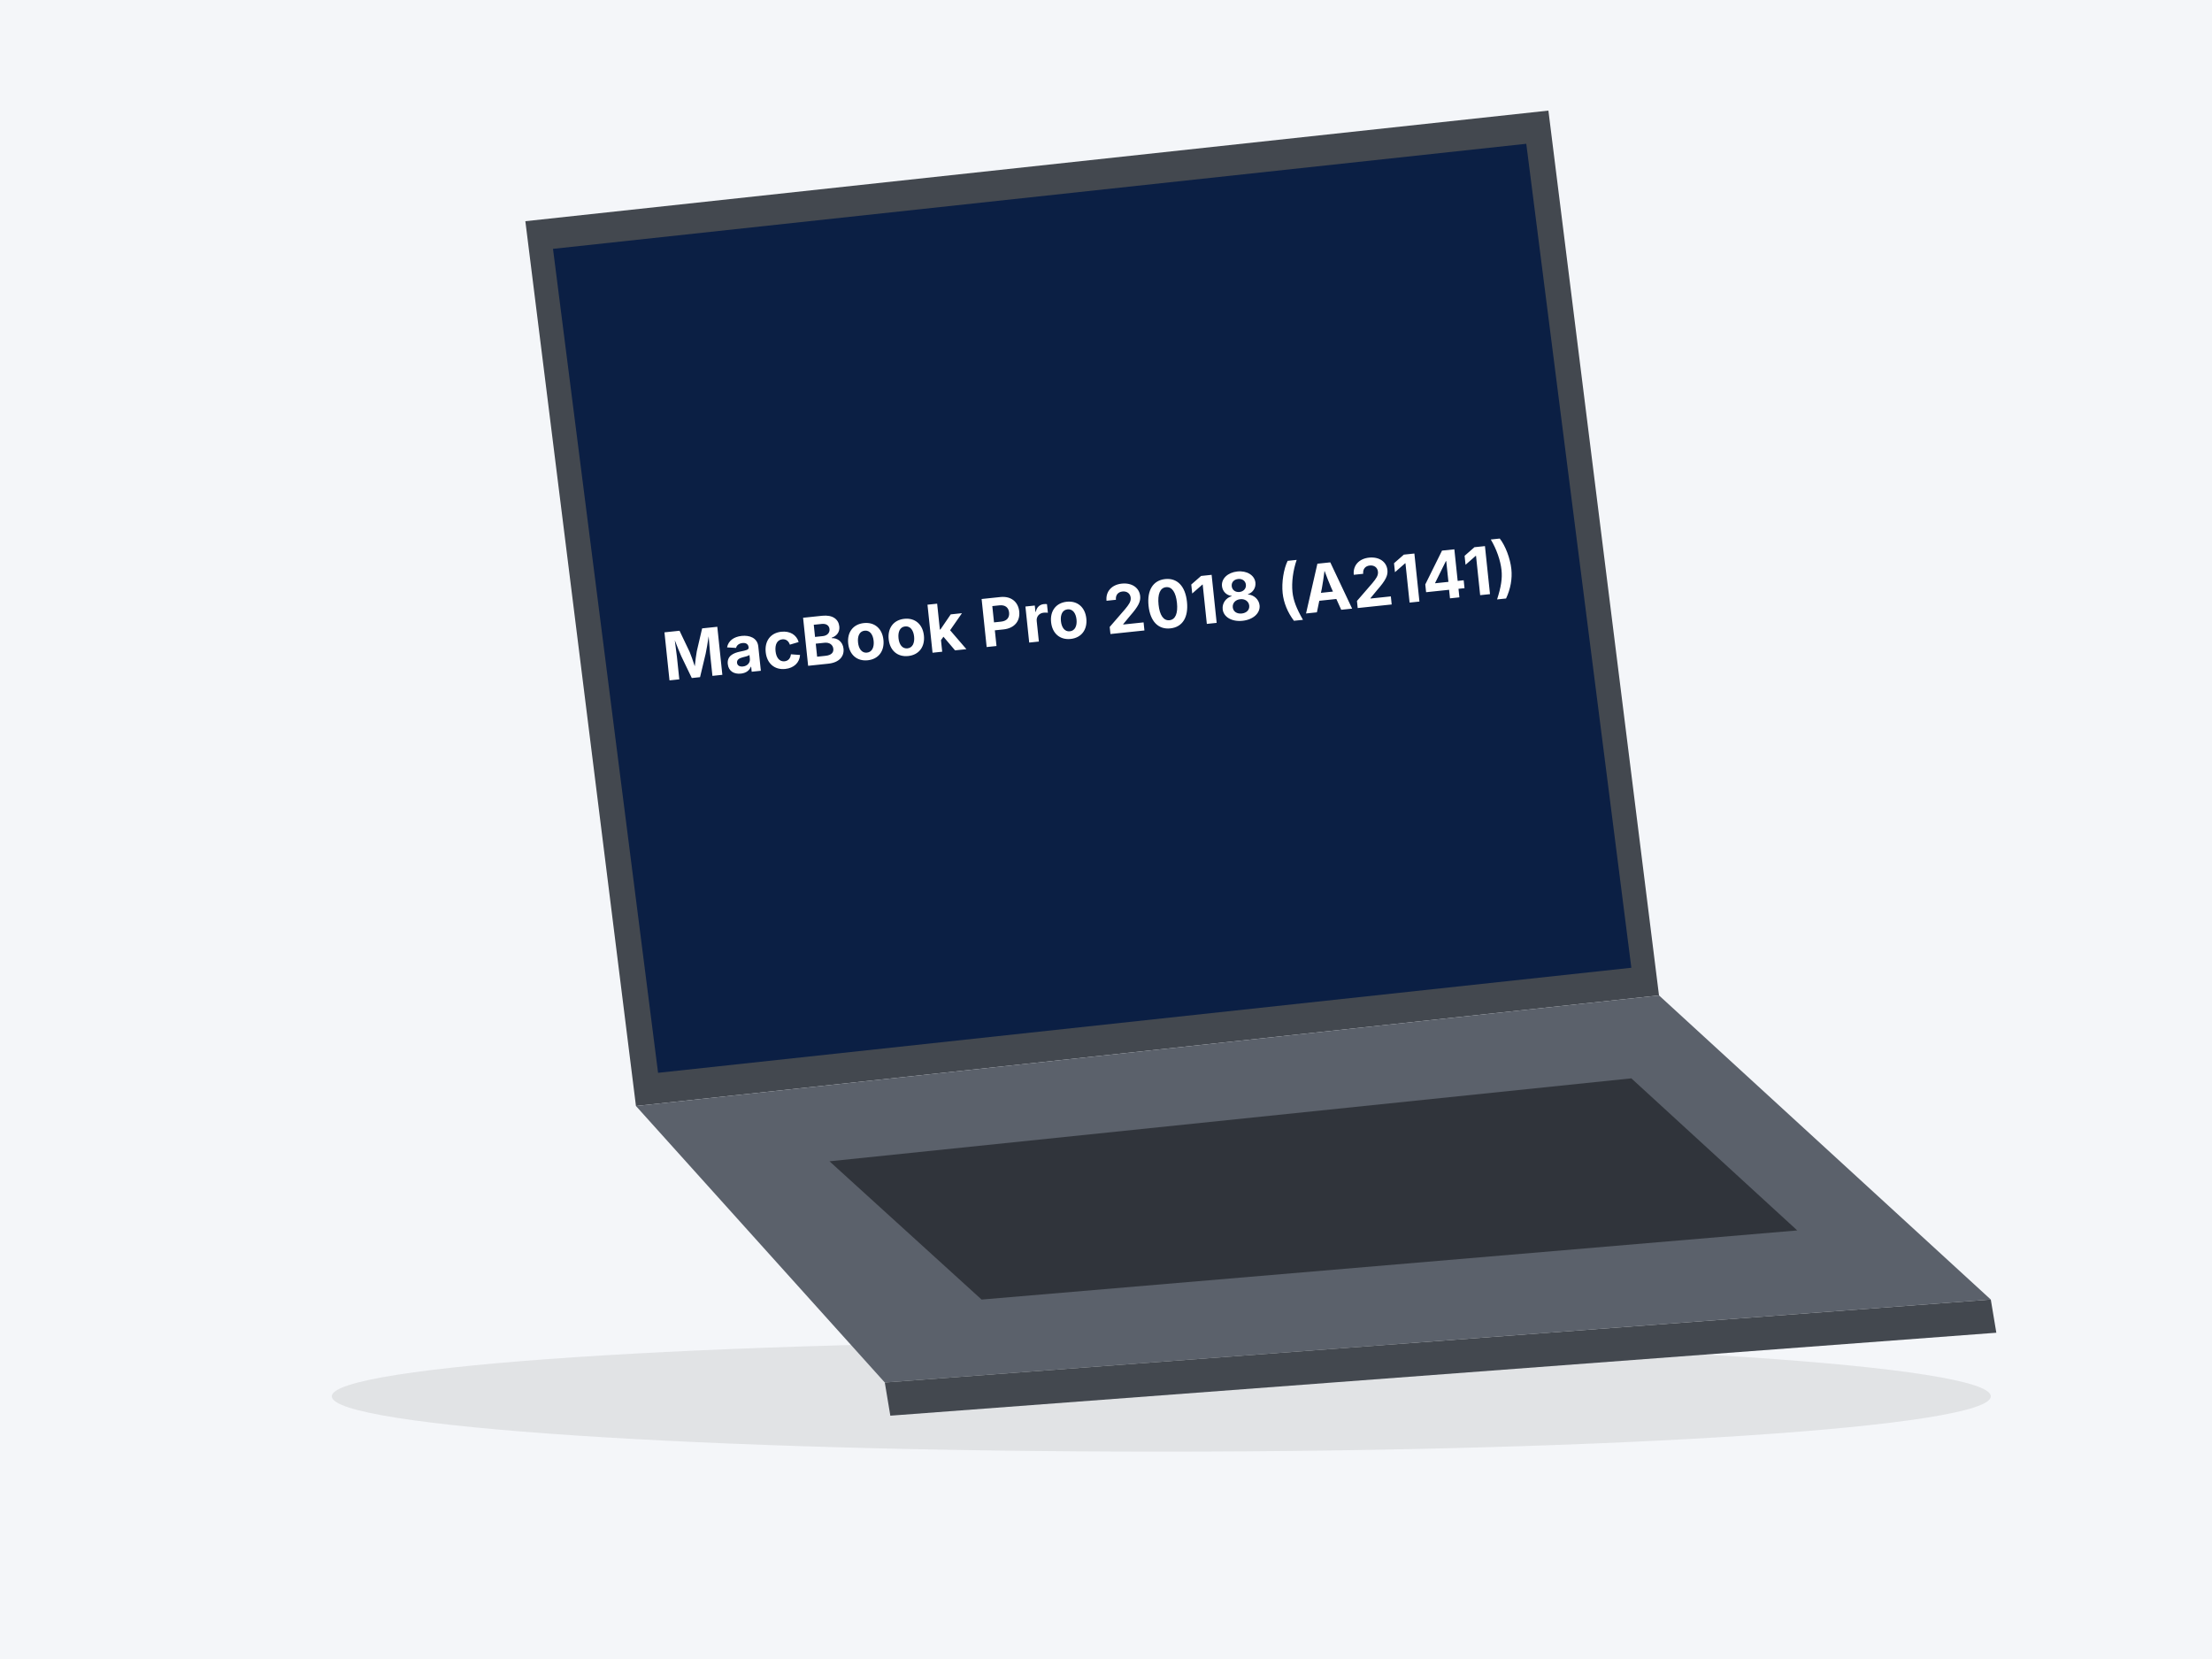
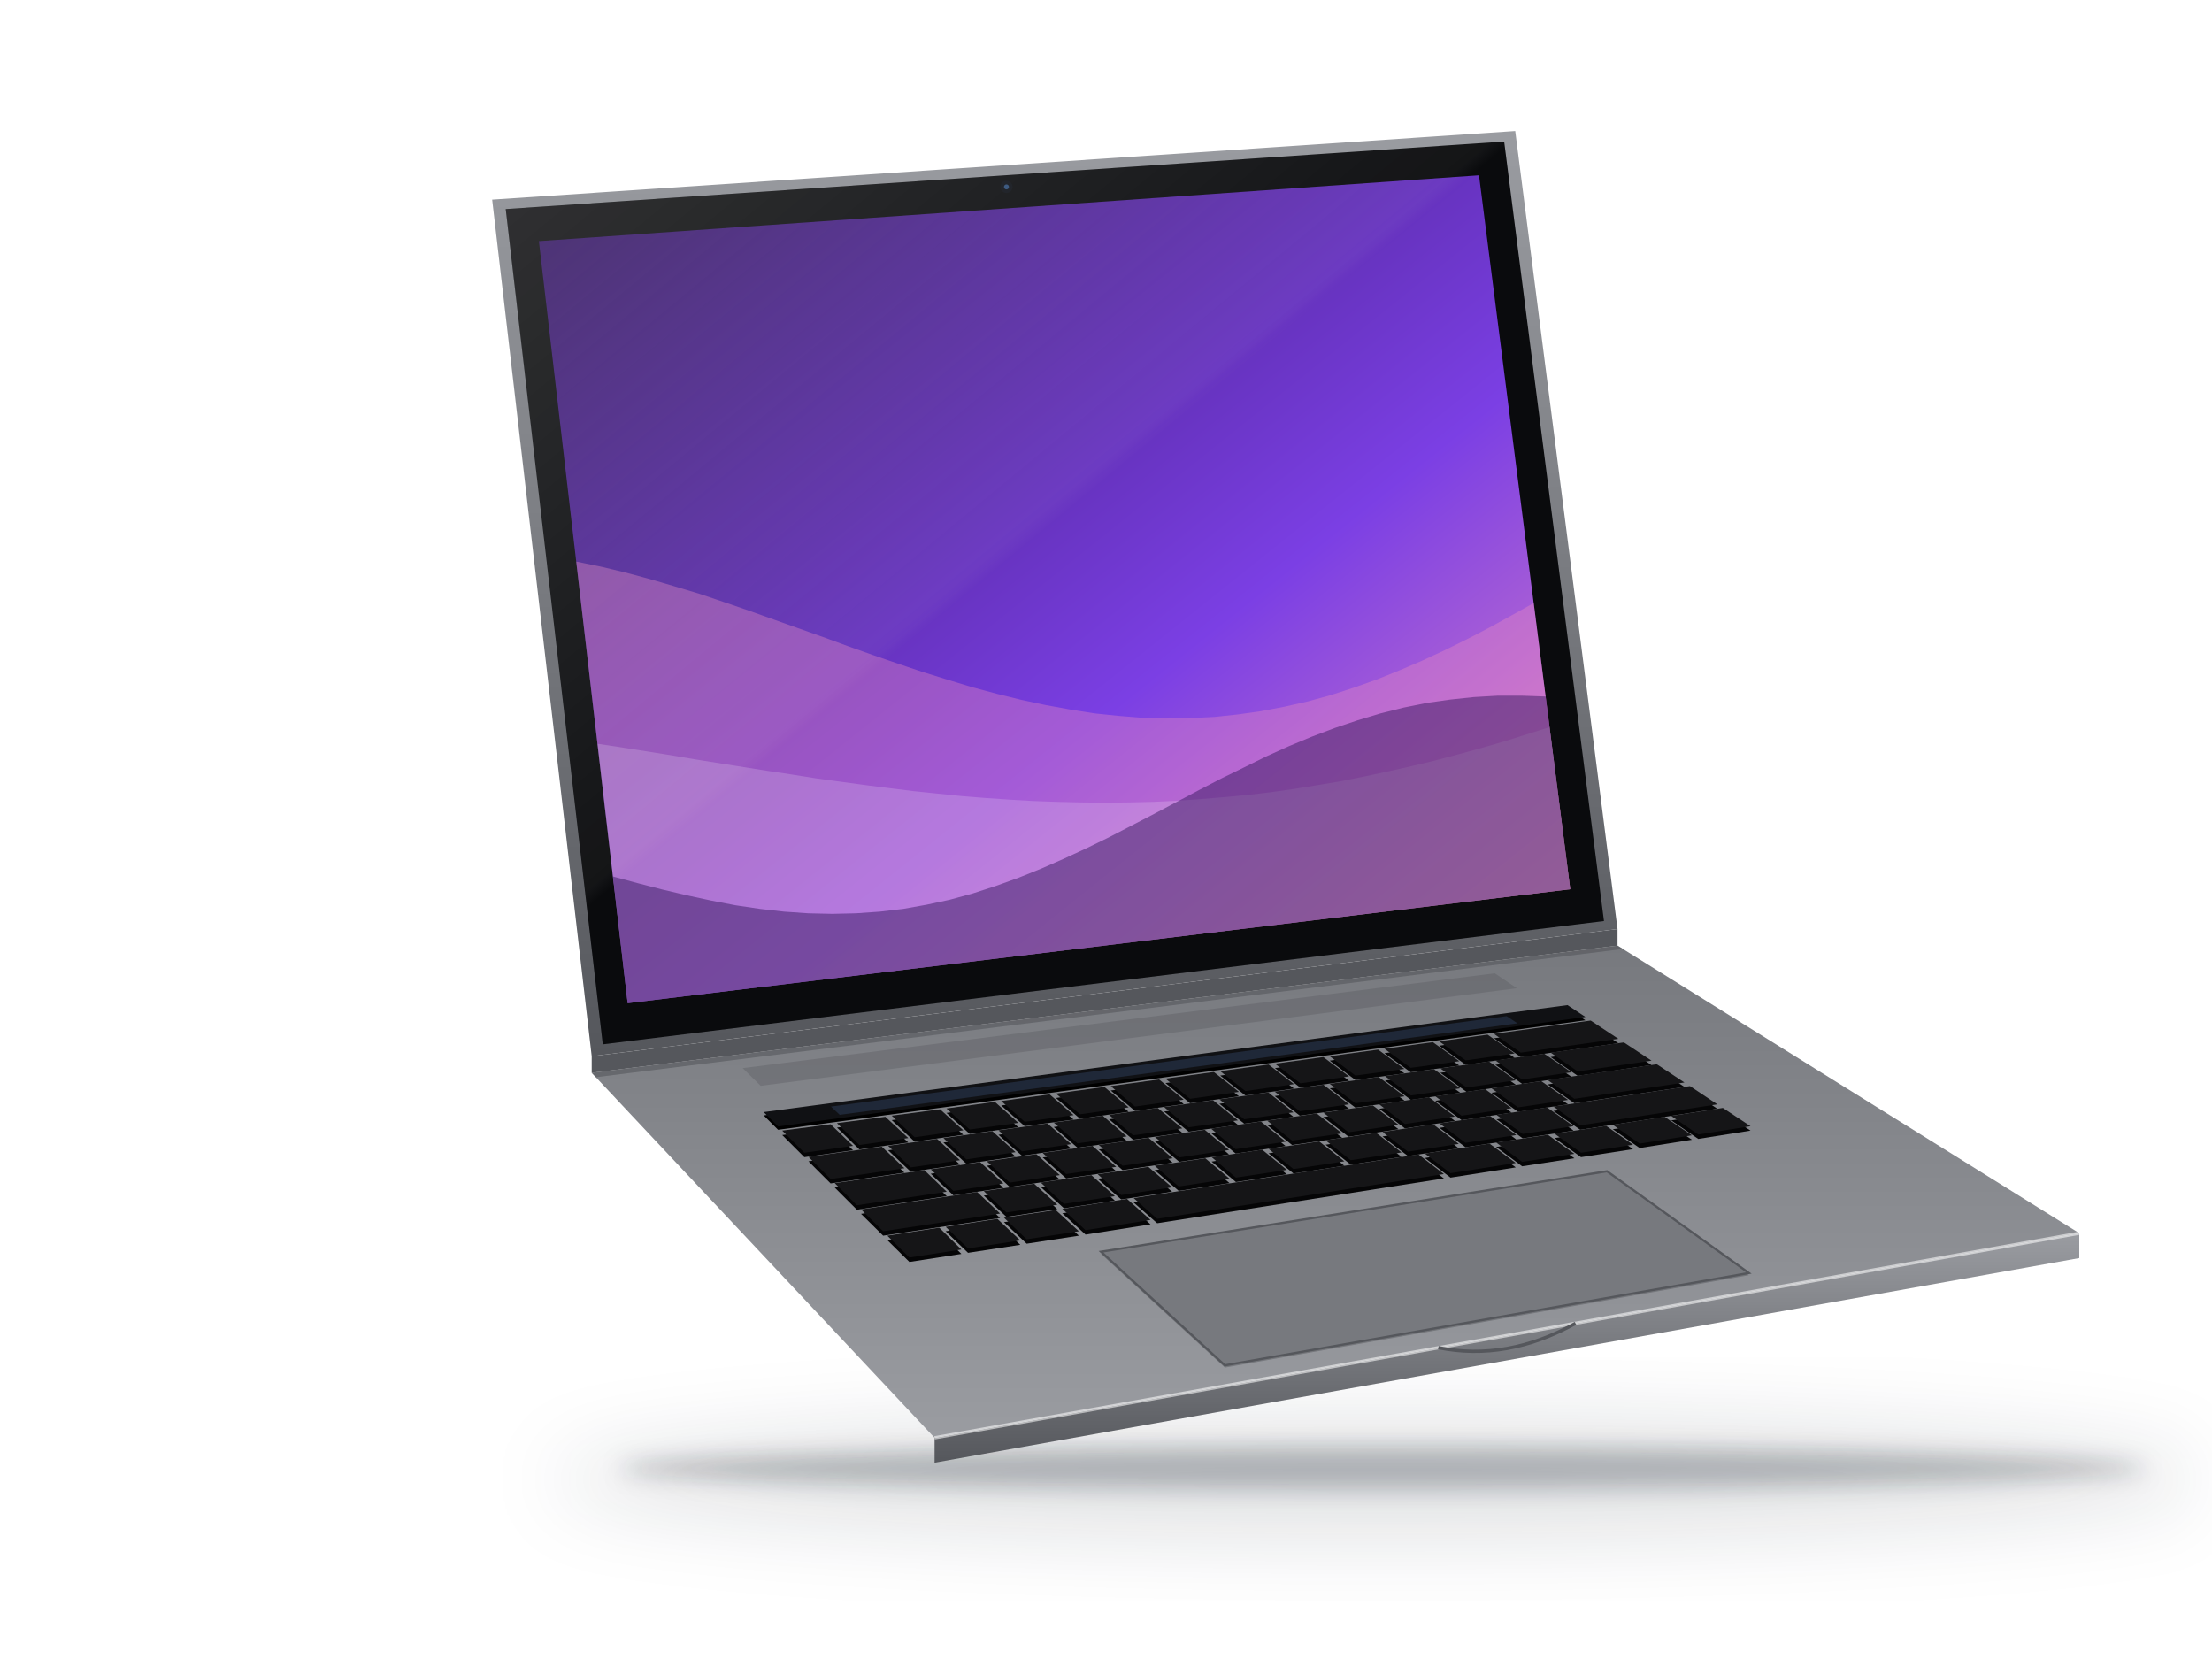
<svg xmlns="http://www.w3.org/2000/svg" viewBox="0 0 800 600" role="img" aria-label="MacBook Pro 2018 (A2141)">
-   <rect width="800" height="600" fill="#F4F6F9" />
-   <ellipse cx="420" cy="505" rx="300" ry="20" fill="#000" opacity=".08" />
-   <path d="M190 80 L560 40 L600 360 L230 400 Z" fill="#43484F" />
-   <path d="M200 90 L552 52 L590 350 L238 388 Z" fill="#0B1F44" />
-   <text x="395" y="230" text-anchor="middle" transform="rotate(-6 395 230)" font-family="Inter,Arial,sans-serif" font-size="24" font-weight="700" fill="#fff">MacBook Pro 2018 (A2141)</text>
-   <path d="M230 400 L600 360 L720 470 L320 500 Z" fill="#5B616B" />
-   <path d="M320 500 L720 470 L722 482 L322 512 Z" fill="#43484F" />
-   <path d="M300 420 L590 390 L650 445 L355 470 Z" fill="#1E2126" opacity=".7" />
+   <rect width="800" height="600" fill="#FFFFFF" />
+   <defs>
+     <filter id="shs24" x="-20%" y="-50%" width="140%" height="200%">
+       <feGaussianBlur stdDeviation="14" />
+     </filter>
+     <filter id="sh2s24" x="-20%" y="-50%" width="140%" height="200%">
+       <feGaussianBlur stdDeviation="4" />
+     </filter>
+     <linearGradient id="lids24" x1="0" y1="0" x2="1" y2="1">
+       <stop offset="0" stop-color="#9A9CA1" />
+       <stop offset=".55" stop-color="#77797E" />
+       <stop offset="1" stop-color="#55575C" />
+     </linearGradient>
+     <linearGradient id="decks24" x1="0" y1="0" x2="0" y2="1">
+       <stop offset="0" stop-color="#77797E" />
+       <stop offset="1" stop-color="#9A9CA1" />
+     </linearGradient>
+     <linearGradient id="edges24" x1="0" y1="0" x2="0" y2="1">
+       <stop offset="0" stop-color="#9A9CA1" />
+       <stop offset="1" stop-color="#55575C" />
+     </linearGradient>
+     <linearGradient id="glares24" x1="0" y1="0" x2="1" y2="1">
+       <stop offset="0" stop-color="#fff" stop-opacity=".16" />
+       <stop offset=".45" stop-color="#fff" stop-opacity=".04" />
+       <stop offset=".46" stop-color="#fff" stop-opacity="0" />
+     </linearGradient>
+     <linearGradient id="wps24" x1="0" y1="0" x2="1" y2="1">
+       <stop offset="0" stop-color="#2B1055" />
+       <stop offset=".6" stop-color="#7B3FE4" />
+       <stop offset="1" stop-color="#F08FC0" />
+     </linearGradient>
+   </defs>
+   <ellipse cx="500" cy="535" rx="300" ry="22" fill="#0B1220" opacity=".12" filter="url(#shs24)" />
+   <ellipse cx="500" cy="531" rx="276" ry="7.7" fill="#0B1220" opacity=".25" filter="url(#sh2s24)" />
+   <polygon points="338,520 752,446 752,455 338,529" fill="url(#edges24)" />
+   <polygon points="214,388 585,342 752,446 338,520" fill="url(#decks24)" />
+   <polygon points="214,388 585,342 587,343.2 215.5,389.6" fill="#55575C" opacity=".6" />
+   <polygon points="268.6,386.3 540.6,352 548.6,357.4 275.1,392.7" fill="#55575C" opacity=".35" />
+   <polygon points="276.2,403.4 566.9,364.7 573.4,369 281.4,408.6" fill="#000" />
+   <polygon points="276.2,402.2 566.9,363.5 573.4,367.8 281.4,407.4" fill="#101114" />
+   <polygon points="300.5,400.2 544.9,367.5 548.8,370.1 303.7,403.2" fill="#2B3A55" opacity=".55" />
+   <polygon points="282.9,410.5 300.4,408.2 308.5,416 290.9,418.5" fill="#050506" />
+   <polygon points="282.9,408.9 300.4,406.6 308.5,414.4 290.9,416.9" fill="#151517" />
+   <polygon points="302.7,407.8 320.2,405.5 328.5,413.2 310.8,415.7" fill="#050506" />
+   <polygon points="302.7,406.2 320.2,403.9 328.5,411.6 310.8,414.1" fill="#151517" />
+   <polygon points="322.5,405.1 340,402.8 348.4,410.4 330.8,412.9" fill="#050506" />
+   <polygon points="322.5,403.5 340,401.2 348.4,408.8 330.8,411.3" fill="#151517" />
+   <polygon points="342.3,402.5 359.8,400.1 368.3,407.7 350.7,410.1" fill="#050506" />
+   <polygon points="342.3,400.9 359.8,398.5 368.3,406.1 350.7,408.5" fill="#151517" />
+   <polygon points="362.1,399.8 379.6,397.4 388.3,404.9 370.6,407.3" fill="#050506" />
+   <polygon points="362.1,398.2 379.6,395.8 388.3,403.3 370.6,405.7" fill="#151517" />
+   <polygon points="381.9,397.1 399.4,394.7 408.2,402.1 390.6,404.6" fill="#050506" />
+   <polygon points="381.9,395.5 399.4,393.1 408.2,400.5 390.6,403" fill="#151517" />
+   <polygon points="401.7,394.4 419.2,392 428.1,399.3 410.5,401.8" fill="#050506" />
+   <polygon points="401.7,392.8 419.2,390.4 428.1,397.7 410.5,400.2" fill="#151517" />
+   <polygon points="421.5,391.7 439,389.3 448.1,396.5 430.4,399" fill="#050506" />
+   <polygon points="421.5,390.1 439,387.7 448.1,394.9 430.4,397.4" fill="#151517" />
+   <polygon points="441.3,389 458.8,386.6 468,393.7 450.4,396.2" fill="#050506" />
+   <polygon points="441.3,387.4 458.8,385 468,392.1 450.4,394.6" fill="#151517" />
+   <polygon points="461.1,386.3 478.6,383.9 487.9,390.9 470.3,393.4" fill="#050506" />
+   <polygon points="461.1,384.7 478.6,382.3 487.9,389.3 470.3,391.8" fill="#151517" />
+   <polygon points="480.9,383.6 498.4,381.2 507.9,388.2 490.2,390.6" fill="#050506" />
+   <polygon points="480.9,382 498.4,379.6 507.9,386.6 490.2,389" fill="#151517" />
+   <polygon points="500.7,380.9 518.2,378.5 527.8,385.4 510.2,387.8" fill="#050506" />
+   <polygon points="500.7,379.3 518.2,376.9 527.8,383.8 510.2,386.2" fill="#151517" />
+   <polygon points="520.5,378.2 538,375.8 547.8,382.6 530.1,385.1" fill="#050506" />
+   <polygon points="520.5,376.6 538,374.2 547.8,381 530.1,383.5" fill="#151517" />
+   <polygon points="540.3,375.5 575.3,370.7 585.3,377.3 550,382.3" fill="#050506" />
+   <polygon points="540.3,373.9 575.3,369.1 585.3,375.7 550,380.7" fill="#151517" />
+   <polygon points="292.4,420 318.9,416.3 327.1,424.1 300.4,428" fill="#050506" />
+   <polygon points="292.4,418.4 318.9,414.7 327.1,422.5 300.4,426.4" fill="#151517" />
+   <polygon points="321.2,416 338.9,413.5 347.2,421.2 329.4,423.8" fill="#050506" />
+   <polygon points="321.2,414.4 338.9,411.9 347.2,419.6 329.4,422.2" fill="#151517" />
+   <polygon points="341.2,413.2 358.9,410.7 367.3,418.3 349.5,420.9" fill="#050506" />
+   <polygon points="341.2,411.6 358.9,409.1 367.3,416.7 349.5,419.3" fill="#151517" />
+   <polygon points="361.1,410.4 378.8,407.9 387.4,415.4 369.6,418" fill="#050506" />
+   <polygon points="361.1,408.8 378.8,406.3 387.4,413.8 369.6,416.4" fill="#151517" />
+   <polygon points="381.1,407.6 398.8,405.1 407.5,412.6 389.7,415.1" fill="#050506" />
+   <polygon points="381.1,406 398.8,403.5 407.5,411 389.7,413.5" fill="#151517" />
+   <polygon points="401.1,404.8 418.7,402.3 427.6,409.7 409.8,412.2" fill="#050506" />
+   <polygon points="401.1,403.2 418.7,400.7 427.6,408.1 409.8,410.6" fill="#151517" />
+   <polygon points="421,402 438.7,399.5 447.7,406.8 429.9,409.3" fill="#050506" />
+   <polygon points="421,400.4 438.7,397.9 447.7,405.2 429.9,407.7" fill="#151517" />
+   <polygon points="441,399.2 458.7,396.7 467.8,403.9 450,406.4" fill="#050506" />
+   <polygon points="441,397.6 458.7,395.1 467.8,402.3 450,404.8" fill="#151517" />
+   <polygon points="461,396.4 478.6,393.9 487.9,401 470.1,403.5" fill="#050506" />
+   <polygon points="461,394.8 478.6,392.3 487.9,399.4 470.1,401.9" fill="#151517" />
+   <polygon points="480.9,393.6 498.6,391.1 508,398.1 490.2,400.6" fill="#050506" />
+   <polygon points="480.9,392 498.6,389.5 508,396.5 490.2,399" fill="#151517" />
+   <polygon points="500.9,390.8 518.6,388.3 528.1,395.2 510.3,397.8" fill="#050506" />
+   <polygon points="500.9,389.2 518.6,386.7 528.1,393.6 510.3,396.2" fill="#151517" />
+   <polygon points="520.9,388 538.5,385.5 548.2,392.3 530.4,394.9" fill="#050506" />
+   <polygon points="520.9,386.4 538.5,383.9 548.2,390.7 530.4,393.3" fill="#151517" />
+   <polygon points="540.8,385.1 558.5,382.7 568.3,389.4 550.5,392" fill="#050506" />
+   <polygon points="540.8,383.5 558.5,381.1 568.3,387.8 550.5,390.4" fill="#151517" />
+   <polygon points="560.8,382.3 587.3,378.6 597.3,385.2 570.6,389.1" fill="#050506" />
+   <polygon points="560.8,380.7 587.3,377 597.3,383.6 570.6,387.5" fill="#151517" />
+   <polygon points="301.9,429.5 334.3,424.8 342.4,432.6 309.9,437.5" fill="#050506" />
+   <polygon points="301.9,427.9 334.3,423.2 342.4,431 309.9,435.9" fill="#151517" />
+   <polygon points="336.6,424.5 354.5,421.9 362.9,429.6 344.8,432.3" fill="#050506" />
+   <polygon points="336.6,422.9 354.5,420.3 362.9,428 344.8,430.7" fill="#151517" />
+   <polygon points="356.9,421.6 374.8,419 383.3,426.6 365.2,429.3" fill="#050506" />
+   <polygon points="356.9,420 374.8,417.4 383.3,425 365.2,427.7" fill="#151517" />
+   <polygon points="377.1,418.6 395.1,416 403.7,423.6 385.6,426.2" fill="#050506" />
+   <polygon points="377.1,417 395.1,414.4 403.7,422 385.6,424.6" fill="#151517" />
+   <polygon points="397.4,415.7 415.4,413.1 424.1,420.5 406,423.2" fill="#050506" />
+   <polygon points="397.4,414.1 415.4,411.5 424.1,418.9 406,421.6" fill="#151517" />
+   <polygon points="417.7,412.8 435.7,410.2 444.5,417.5 426.5,420.2" fill="#050506" />
+   <polygon points="417.7,411.2 435.7,408.6 444.5,415.9 426.5,418.6" fill="#151517" />
+   <polygon points="438,409.8 456,407.2 465,414.5 446.9,417.2" fill="#050506" />
+   <polygon points="438,408.2 456,405.6 465,412.9 446.9,415.6" fill="#151517" />
+   <polygon points="458.3,406.9 476.2,404.3 485.4,411.5 467.3,414.1" fill="#050506" />
+   <polygon points="458.3,405.3 476.2,402.7 485.4,409.9 467.3,412.5" fill="#151517" />
+   <polygon points="478.6,404 496.5,401.4 505.8,408.4 487.7,411.1" fill="#050506" />
+   <polygon points="478.6,402.4 496.5,399.8 505.8,406.8 487.7,409.5" fill="#151517" />
+   <polygon points="498.8,401 516.8,398.4 526.2,405.4 508.1,408.1" fill="#050506" />
+   <polygon points="498.8,399.4 516.8,396.8 526.2,403.8 508.1,406.5" fill="#151517" />
+   <polygon points="519.1,398.1 537.1,395.5 546.7,402.4 528.6,405.1" fill="#050506" />
+   <polygon points="519.1,396.5 537.1,393.9 546.7,400.8 528.6,403.5" fill="#151517" />
+   <polygon points="539.4,395.2 557.4,392.6 567.1,399.4 549,402.1" fill="#050506" />
+   <polygon points="539.4,393.6 557.4,391 567.1,397.8 549,400.5" fill="#151517" />
+   <polygon points="559.7,392.2 599.2,386.5 609.2,393.1 569.4,399" fill="#050506" />
+   <polygon points="559.7,390.6 599.2,384.9 609.2,391.5 569.4,397.4" fill="#151517" />
+   <polygon points="311.4,439 353.4,432.7 361.7,440.5 319.4,446.9" fill="#050506" />
+   <polygon points="311.4,437.4 353.4,431.1 361.7,438.9 319.4,445.3" fill="#151517" />
+   <polygon points="355.8,432.4 374,429.7 382.4,437.3 364,440.1" fill="#050506" />
+   <polygon points="355.8,430.8 374,428.1 382.4,435.7 364,438.5" fill="#151517" />
+   <polygon points="376.4,429.3 394.7,426.6 403.2,434.2 384.8,437" fill="#050506" />
+   <polygon points="376.4,427.7 394.7,425 403.2,432.6 384.8,435.4" fill="#151517" />
+   <polygon points="397,426.3 415.3,423.6 423.9,431 405.5,433.8" fill="#050506" />
+   <polygon points="397,424.7 415.3,422 423.9,429.4 405.5,432.2" fill="#151517" />
+   <polygon points="417.6,423.2 435.9,420.5 444.7,427.9 426.3,430.7" fill="#050506" />
+   <polygon points="417.6,421.6 435.9,418.9 444.7,426.3 426.3,429.1" fill="#151517" />
+   <polygon points="438.2,420.1 456.5,417.4 465.4,424.7 447,427.5" fill="#050506" />
+   <polygon points="438.2,418.5 456.5,415.8 465.4,423.1 447,425.9" fill="#151517" />
+   <polygon points="458.8,417.1 477.1,414.4 486.2,421.6 467.8,424.4" fill="#050506" />
+   <polygon points="458.8,415.5 477.1,412.8 486.2,420 467.8,422.8" fill="#151517" />
+   <polygon points="479.4,414 497.7,411.3 506.9,418.4 488.5,421.2" fill="#050506" />
+   <polygon points="479.4,412.4 497.7,409.7 506.9,416.8 488.5,419.6" fill="#151517" />
+   <polygon points="500,411 518.3,408.2 527.6,415.3 509.2,418.1" fill="#050506" />
+   <polygon points="500,409.4 518.3,406.6 527.6,413.7 509.2,416.5" fill="#151517" />
+   <polygon points="520.6,407.9 538.9,405.2 548.4,412.1 530,414.9" fill="#050506" />
+   <polygon points="520.6,406.3 538.9,403.6 548.4,410.5 530,413.3" fill="#151517" />
+   <polygon points="541.2,404.8 559.5,402.1 569.1,408.9 550.7,411.7" fill="#050506" />
+   <polygon points="541.2,403.2 559.5,400.5 569.1,407.3 550.7,410.1" fill="#151517" />
+   <polygon points="561.8,401.8 611.2,394.4 621.1,401 571.5,408.6" fill="#050506" />
+   <polygon points="561.8,400.2 611.2,392.8 621.1,399.4 571.5,407" fill="#151517" />
+   <polygon points="320.9,448.5 339.7,445.6 347.7,453.5 328.9,456.4" fill="#050506" />
+   <polygon points="320.9,446.9 339.7,444 347.7,451.9 328.9,454.8" fill="#151517" />
+   <polygon points="342,445.3 360.7,442.4 369,450.2 350.1,453.1" fill="#050506" />
+   <polygon points="342,443.7 360.7,440.8 369,448.6 350.1,451.5" fill="#151517" />
+   <polygon points="363.1,442 381.8,439.2 390.2,446.9 371.3,449.8" fill="#050506" />
+   <polygon points="363.1,440.4 381.8,437.6 390.2,445.3 371.3,448.2" fill="#151517" />
+   <polygon points="384.2,438.8 407.6,435.2 416.1,442.8 392.6,446.5" fill="#050506" />
+   <polygon points="384.2,437.2 407.6,433.6 416.1,441.2 392.6,444.9" fill="#151517" />
+   <polygon points="410,434.9 513,419.1 522.2,426.2 418.5,442.4" fill="#050506" />
+   <polygon points="410,433.3 513,417.5 522.2,424.6 418.5,440.8" fill="#151517" />
+   <polygon points="515.3,418.8 538.7,415.2 548.2,422.2 524.6,425.9" fill="#050506" />
+   <polygon points="515.3,417.2 538.7,413.6 548.2,420.6 524.6,424.3" fill="#151517" />
+   <polygon points="541.1,414.8 559.8,412 569.4,418.9 550.5,421.8" fill="#050506" />
+   <polygon points="541.1,413.2 559.8,410.4 569.4,417.3 550.5,420.2" fill="#151517" />
+   <polygon points="562.2,411.6 580.9,408.8 590.6,415.6 571.8,418.5" fill="#050506" />
+   <polygon points="562.2,410 580.9,407.2 590.6,414 571.8,416.9" fill="#151517" />
+   <polygon points="583.3,408.4 602,405.5 611.9,412.2 593,415.2" fill="#050506" />
+   <polygon points="583.3,406.8 602,403.9 611.9,410.6 593,413.6" fill="#151517" />
+   <polygon points="604.4,405.2 623.1,402.3 633.1,408.9 614.2,411.9" fill="#050506" />
+   <polygon points="604.4,403.6 623.1,400.7 633.1,407.3 614.2,410.3" fill="#151517" />
+   <polygon points="398.2,453.5 581.2,424.4 632.5,461.2 443,494.6" fill="#55575C" opacity=".5" />
+   <polygon points="398.2,452.7 581.2,423.6 632.5,460.4 443,493.8" fill="#77797E" stroke="#55575C" stroke-width=".8" />
+   <polyline points="338,520 752,446" stroke="#fff" stroke-opacity=".55" stroke-width="1.2" fill="none" />
+   <path d="M520.2 487.4 Q545 492.4 569.8 478.6" stroke="#55575C" stroke-width="1.2" fill="none" />
+   <polygon points="214,382 585,336 585,342 214,388" fill="#55575C" />
+   <polygon points="178,72.2 548,47.4 585,336 214,382" fill="url(#edges24)" />
+   <polygon points="182.9,75.6 544,51.2 580.1,333.1 218,377.7" fill="#0A0B0D" />
+   <polygon points="194.9,87.2 534.9,63.4 567.9,321.6 227,362.8" fill="url(#wps24)" />
+   <polygon points="208.4,203.1 217.2,204.9 226,207 234.9,209.4 243.8,212 252.8,214.7 261.7,217.7 270.7,220.8 279.7,224 288.7,227.2 297.7,230.4 306.7,233.7 315.7,236.9 324.7,240 333.6,243 342.6,245.8 351.5,248.5 360.4,250.9 369.3,253.1 378.2,255 387,256.6 395.8,258 404.5,258.9 413.2,259.6 421.9,259.8 430.5,259.7 439.1,259.3 447.6,258.4 456.1,257.2 464.5,255.6 472.9,253.7 481.3,251.4 489.6,248.7 497.8,245.8 506,242.5 514.2,239 522.4,235.2 530.5,231.2 538.6,227 546.6,222.6 554.7,218.1 567.9,321.6 227,362.8" fill="#F08FC0" opacity="0.35" />
+   <polygon points="216.1,269 224.8,270.3 233.6,271.7 242.4,273.1 251.2,274.6 260,276 268.8,277.4 277.6,278.8 286.3,280.1 295.1,281.5 303.9,282.7 312.7,283.9 321.4,285 330.2,286.1 338.9,287 347.7,287.9 356.4,288.6 365.1,289.2 373.8,289.7 382.5,290 391.1,290.2 399.8,290.3 408.4,290.2 417,290 425.6,289.6 434.1,289 442.7,288.3 451.2,287.5 459.7,286.5 468.2,285.3 476.7,283.9 485.1,282.5 493.6,280.8 502,279 510.4,277.1 518.8,275.1 527.1,272.9 535.5,270.6 543.8,268.2 552.1,265.6 560.4,263 567.9,321.6 227,362.8" fill="#ffffff" opacity="0.18" />
+   <polygon points="221.7,317 230.6,319.4 239.5,321.7 248.4,323.8 257.2,325.7 266,327.4 274.8,328.7 283.6,329.7 292.3,330.3 301,330.5 309.6,330.3 318.2,329.7 326.7,328.7 335.1,327.2 343.5,325.4 351.9,323.1 360.2,320.4 368.5,317.4 376.7,314.1 384.9,310.5 393.1,306.7 401.3,302.7 409.4,298.5 417.5,294.3 425.6,290 433.7,285.7 441.8,281.5 450,277.5 458.1,273.5 466.3,269.8 474.5,266.4 482.7,263.3 491,260.5 499.3,258 507.7,255.9 516.1,254.2 524.6,253 533.1,252.1 541.7,251.6 550.3,251.6 559,251.9 567.9,321.6 227,362.8" fill="#2B1055" opacity="0.45" />
+   <polygon points="182.9,75.6 544,51.2 580.1,333.1 218,377.7" fill="url(#glares24)" />
+   <circle cx="364" cy="67.6" r="2.2" fill="#22252B" />
+   <circle cx="364" cy="67.6" r=".9" fill="#3D5A80" />
</svg>
